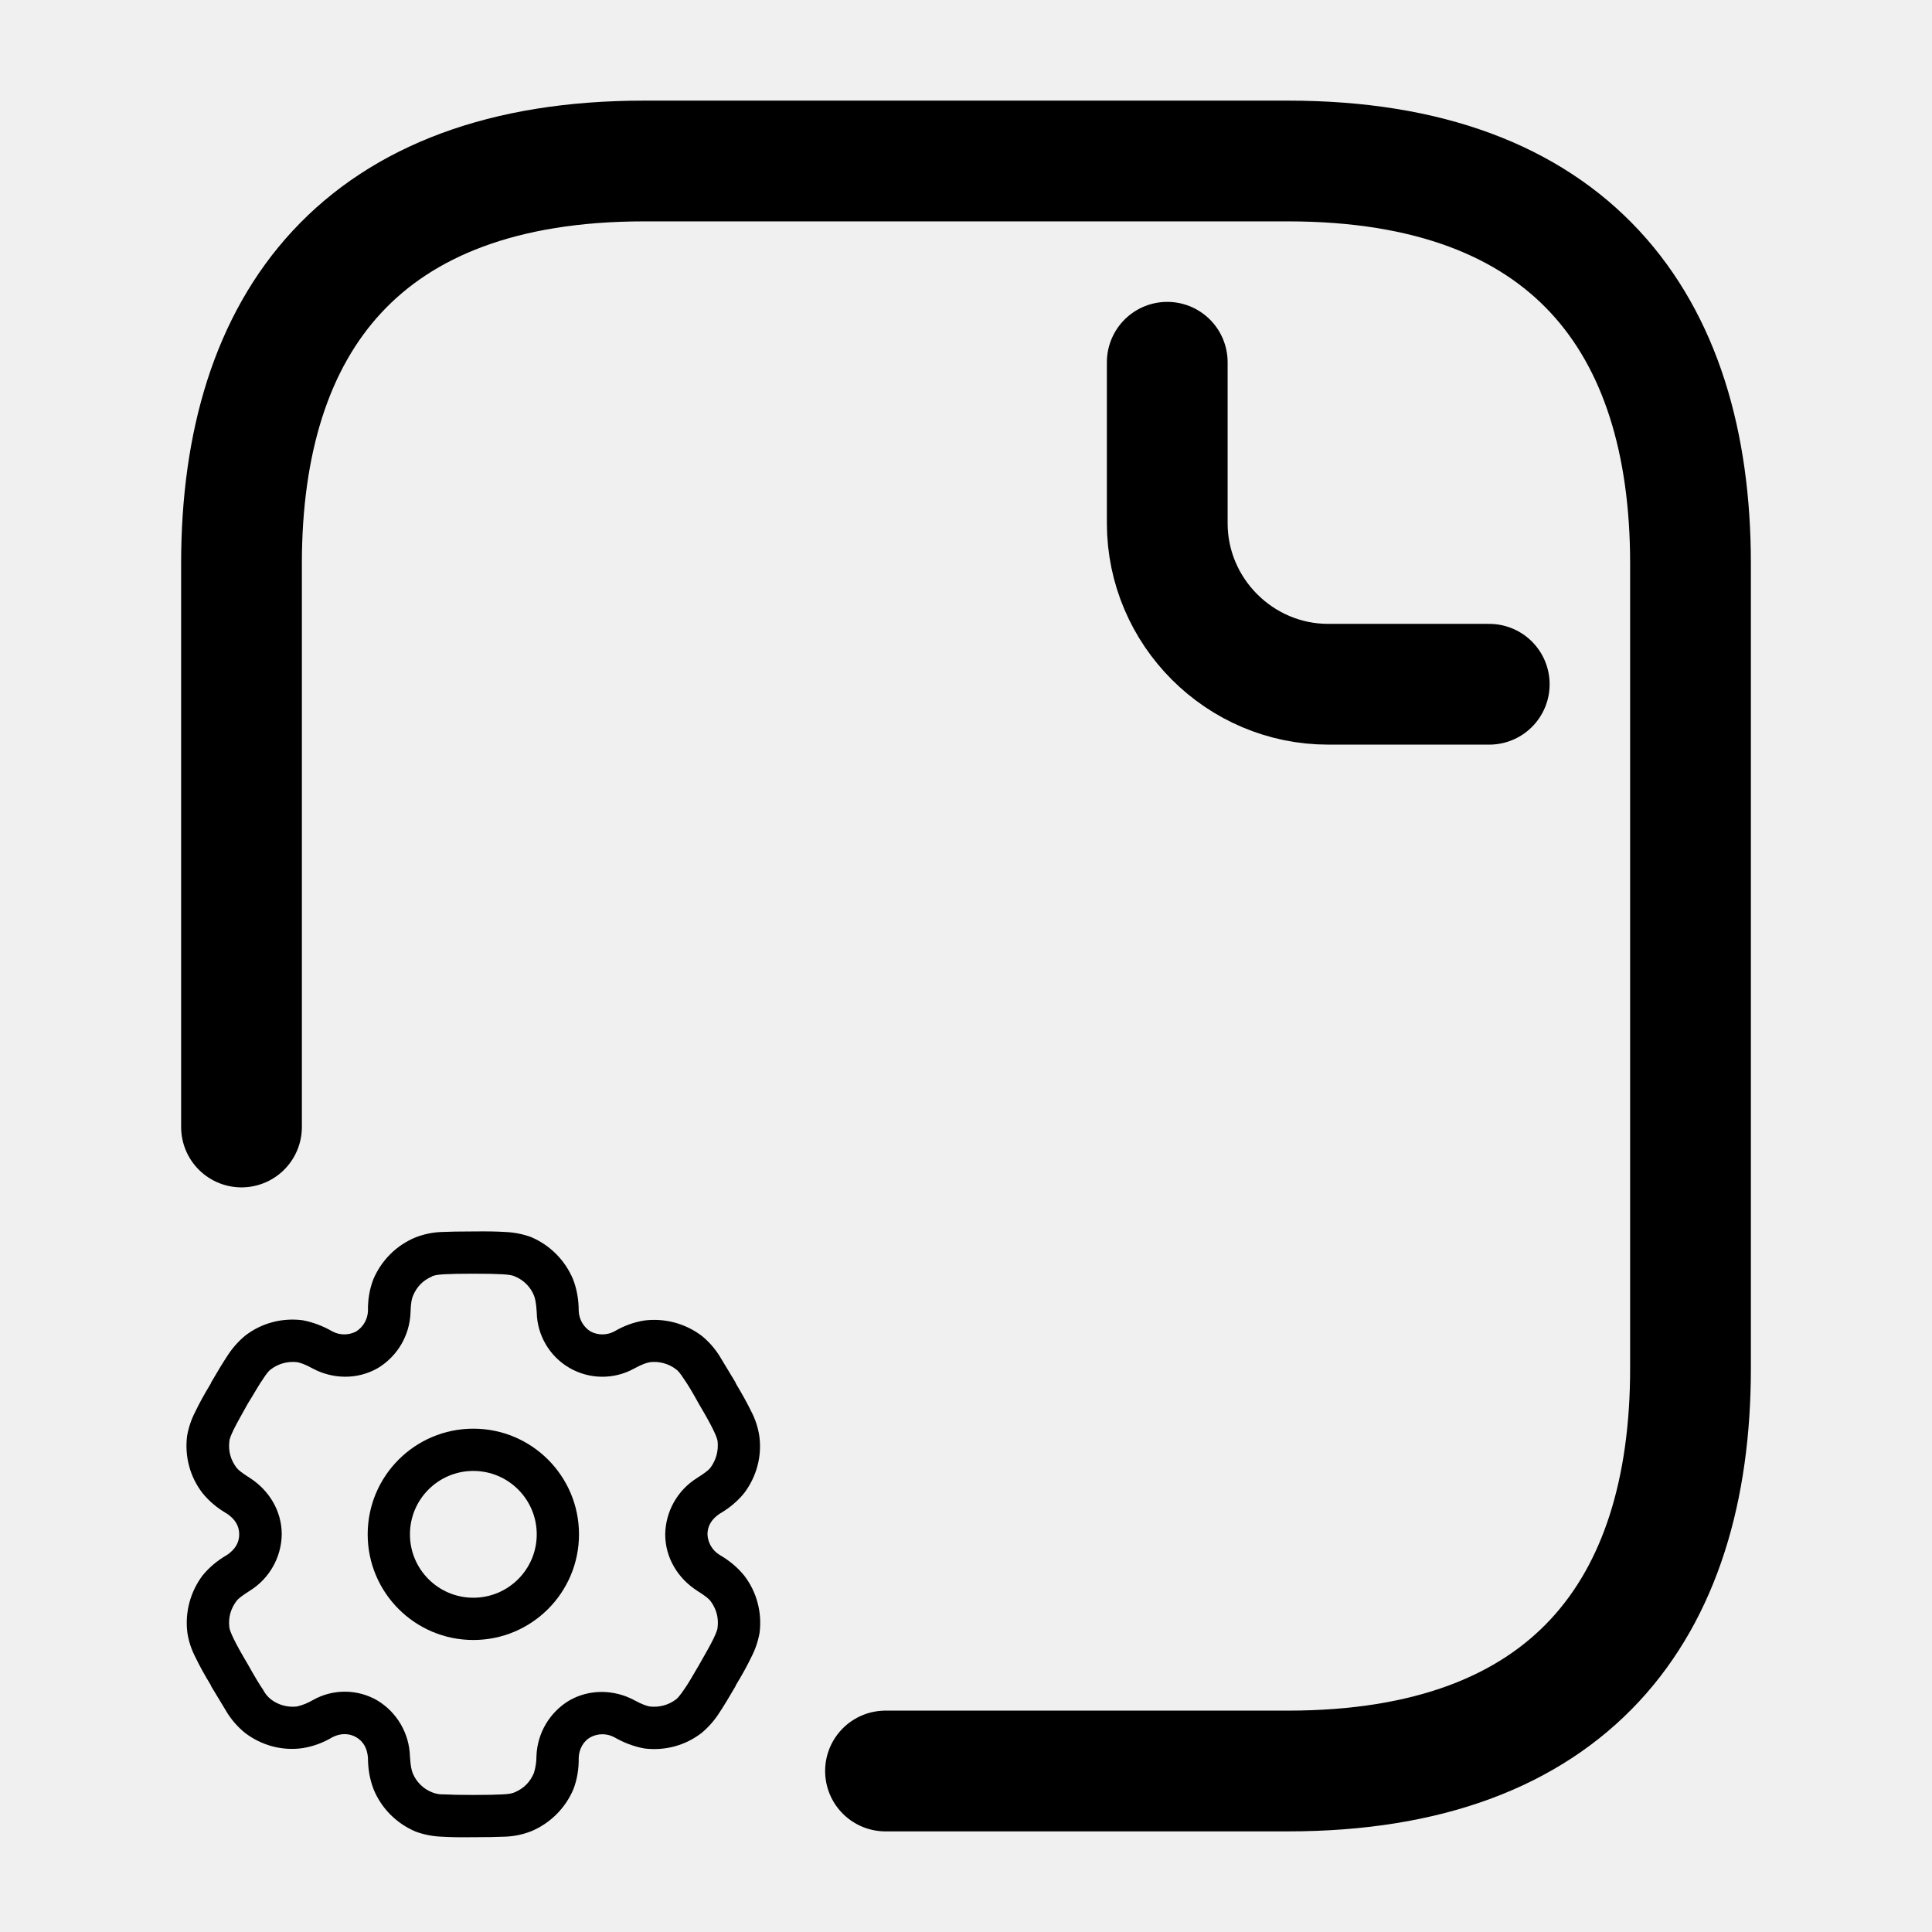
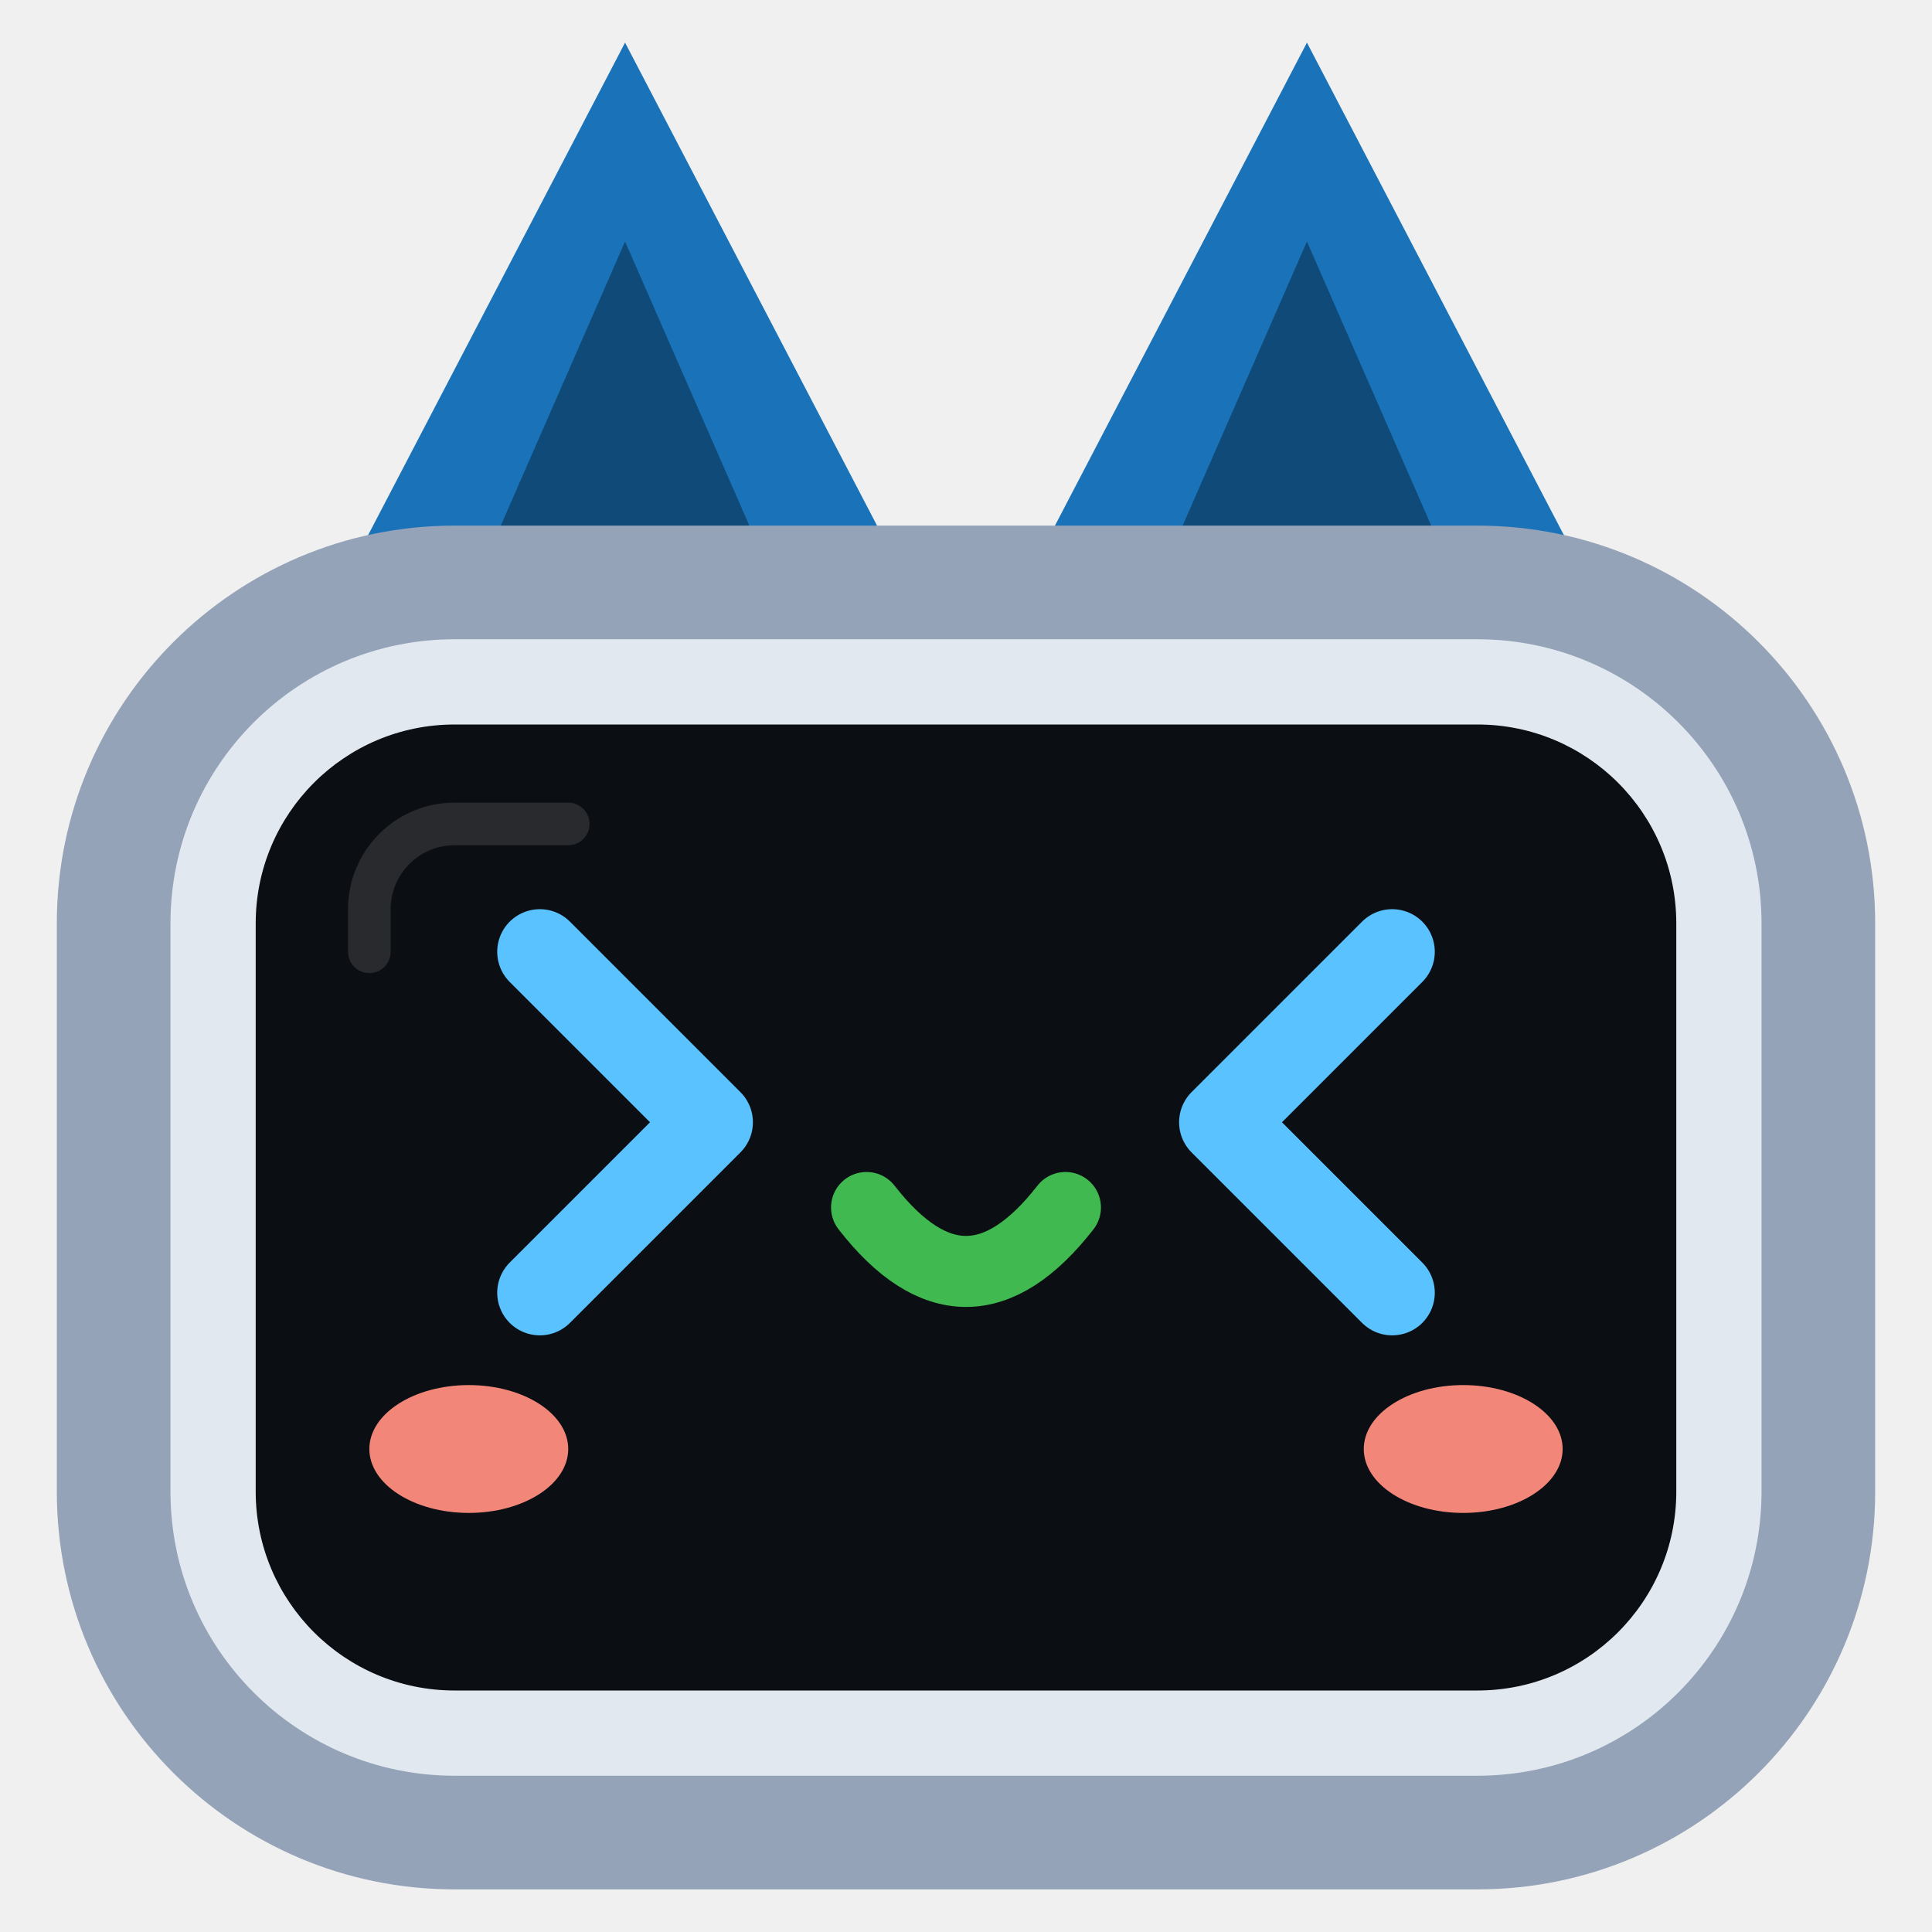
- <svg xmlns="http://www.w3.org/2000/svg" width="512" height="512" fill="none" viewBox="0 0 24 24">
-   <path stroke="#000" stroke-linecap="round" stroke-linejoin="round" stroke-miterlimit="10" stroke-width="1.5" d="M11 22h5c3.5 0 5-2 5-5V7c0-3-1.5-5-5-5H8C4.5 2 3 4 3 7v7" />
-   <path stroke="#000" stroke-linecap="round" stroke-linejoin="round" stroke-miterlimit="10" stroke-width="1.5" d="M14.5 4.5v2c0 1.1.9 2 2 2h2" />
-   <g fill="#000" transform="matrix(.35 0 0 .35 1.68 14.86)">
-     <path fill-rule="evenodd" d="M12 8.25a3.75 3.75 0 1 0 0 7.5 3.75 3.75 0 0 0 0-7.5M9.75 12a2.25 2.25 0 1 1 4.5 0 2.25 2.25 0 0 1-4.5 0" clip-rule="evenodd" />
-     <path fill-rule="evenodd" d="M11.97 1.25q-.66 0-1.12.02t-.9.19c-.68.28-1.21.81-1.5 1.49q-.2.52-.19 1.12a.9.9 0 0 1-.42.73.9.9 0 0 1-.84 0q-.52-.3-1.07-.4c-.72-.09-1.45.1-2.03.55q-.36.3-.62.7-.25.38-.58.95l-.02.05q-.34.56-.54.98-.22.42-.3.88c-.09.72.1 1.45.55 2.03q.35.43.87.73.43.29.43.73t-.43.73q-.52.3-.87.73a2.8 2.8 0 0 0-.54 2.03q.07.46.29.88.2.42.54.98l.02.05.58.96q.26.4.62.69c.58.44 1.3.64 2.03.54Q6.5 19.5 7 19.2c.29-.15.6-.14.84 0q.38.22.42.73 0 .6.2 1.12c.28.68.81 1.21 1.49 1.5q.44.16.9.18.46.03 1.12.02h.06q.66 0 1.12-.02t.9-.19a2.8 2.8 0 0 0 1.5-1.49q.2-.52.19-1.12c.01-.32.18-.6.42-.73a.9.9 0 0 1 .84 0q.52.3 1.07.4c.72.09 1.45-.1 2.03-.55q.36-.3.62-.7.25-.38.58-.95l.02-.05q.34-.56.54-.98.22-.42.3-.88c.09-.72-.1-1.45-.55-2.03q-.35-.43-.87-.73a.9.9 0 0 1-.43-.73q0-.44.43-.73.52-.3.87-.73c.44-.58.64-1.31.54-2.03q-.07-.46-.29-.88-.2-.41-.54-.98l-.02-.05-.58-.96q-.26-.4-.62-.69a2.8 2.8 0 0 0-2.03-.54q-.56.09-1.07.39a.9.9 0 0 1-.84 0 .9.9 0 0 1-.42-.73q0-.6-.2-1.12a2.8 2.8 0 0 0-1.49-1.5 3 3 0 0 0-.9-.18q-.46-.03-1.12-.02Zm-1.45 1.6q.1-.06.44-.08T12 2.75t1.04.02.44.08c.3.12.55.37.67.67.04.1.08.25.1.6a2.33 2.33 0 0 0 3.45 2c.31-.17.46-.21.57-.23.32-.04.66.05.92.25q.1.06.28.34.2.28.54.9.35.59.5.9t.16.42q.05.51-.25.93c-.06.08-.18.18-.48.37a2.4 2.4 0 0 0-1.13 2c0 .84.46 1.57 1.13 2 .3.19.42.29.48.37q.31.42.25.93 0 .1-.15.41c-.11.23-.27.5-.5.91-.25.42-.4.7-.55.9q-.19.28-.28.34c-.26.2-.6.29-.93.25-.1-.02-.25-.06-.56-.23-.7-.37-1.57-.4-2.3.02a2.4 2.4 0 0 0-1.16 1.97 2 2 0 0 1-.09.6q-.2.48-.67.68c-.08.04-.2.07-.44.08q-.34.02-1.04.02t-1.04-.02a1 1 0 0 1-.44-.08c-.3-.12-.55-.37-.67-.67-.04-.1-.08-.25-.1-.6A2.4 2.4 0 0 0 8.6 17.9a2.3 2.3 0 0 0-2.29-.02 2 2 0 0 1-.57.23c-.32.04-.66-.05-.92-.25a1 1 0 0 1-.28-.34q-.2-.29-.54-.9-.35-.59-.5-.9t-.16-.42q-.06-.51.25-.93c.06-.08.18-.18.48-.37a2.4 2.4 0 0 0 1.13-2c0-.84-.46-1.57-1.13-2-.3-.19-.42-.29-.48-.37q-.31-.42-.25-.93 0-.1.15-.41c.11-.23.27-.5.5-.92.25-.4.4-.68.55-.89q.18-.28.28-.34c.26-.2.6-.29.93-.25.1.02.25.06.56.23.7.37 1.57.4 2.3-.02a2.4 2.4 0 0 0 1.16-1.97c.01-.36.05-.51.09-.6q.2-.48.67-.68" clip-rule="evenodd" />
+ <svg xmlns="http://www.w3.org/2000/svg" width="512" height="512" fill="none" viewBox="16 13.5 68 68">
+   <g class="light">
+     <path fill="#1a73b8" d="M26 38 38 15l12 23zm24 0 12-23 12 23z" />
+     <path fill="#0f4a78" d="M31 38 38 22l7 16zm24 0 7-16 7 16z" />
+     <rect width="64" height="48" x="18" y="32" fill="#94a3b8" rx="14" />
+     <rect width="56" height="40" x="22" y="36" fill="#e2e8f0" rx="10" />
+     <rect width="50" height="34" x="25" y="39" fill="#0b0e12" rx="7" />
+     <path stroke="#fff" stroke-linecap="round" stroke-opacity=".12" stroke-width="1.5" d="M29 47v-1.5a3 3 0 0 1 3-3h4" />
+     <path stroke="#59c2ff" stroke-linecap="round" stroke-linejoin="round" stroke-width="3" d="m35 47 6 6-6 6m30-12-6 6 6 6" />
+     <path stroke="#3fb950" stroke-linecap="round" stroke-width="2.5" d="M46.5 56q3.5 4.5 7 0" />
+     <ellipse cx="32.5" cy="64.5" fill="#f28779" rx="3.5" ry="2.25" />
+     <ellipse cx="67.5" cy="64.5" fill="#f28779" rx="3.5" ry="2.25" />
+   </g>
+   <g class="dark">
+     <path fill="#59c2ff" d="M26 38 38 15l12 23zm24 0 12-23 12 23z" />
+     <path fill="#1b4b69" d="M31 38 38 22l7 16zm24 0 7-16 7 16z" />
+     <rect width="64" height="48" x="18" y="32" fill="#3b414b" rx="14" />
+     <rect width="56" height="40" x="22" y="36" fill="#22262d" rx="10" />
+     <rect width="50" height="34" x="25" y="39" fill="#0b0e12" rx="7" />
+     <path stroke="#fff" stroke-linecap="round" stroke-opacity=".12" stroke-width="1.5" d="M29 47v-1.5a3 3 0 0 1 3-3h4" />
+     <path stroke="#59c2ff" stroke-linecap="round" stroke-linejoin="round" stroke-width="3" d="M35 47l6 6-6 6M65 47l-6 6 6 6" />
+     <path stroke="#3fb950" stroke-linecap="round" stroke-width="2.5" d="M46.5 56Q50 60.5 53.5 56" />
+     <ellipse cx="32.5" cy="64.5" fill="#f28779" rx="3.5" ry="2.25" />
+     <ellipse cx="67.5" cy="64.5" fill="#f28779" rx="3.5" ry="2.25" />
  </g>
  <style>
-   @media (prefers-color-scheme:light) {
-     :root {
-       filter: none;
+   .dark {
+     display: none;
+   }
+   @media (prefers-color-scheme: dark) {
+     .light {
+       display: none;
    }
-   }
-   @media (prefers-color-scheme:dark) {
-     :root {
-       filter: invert(100%);
+     .dark {
+       display: inline;
    }
  }
  </style>
</svg>
